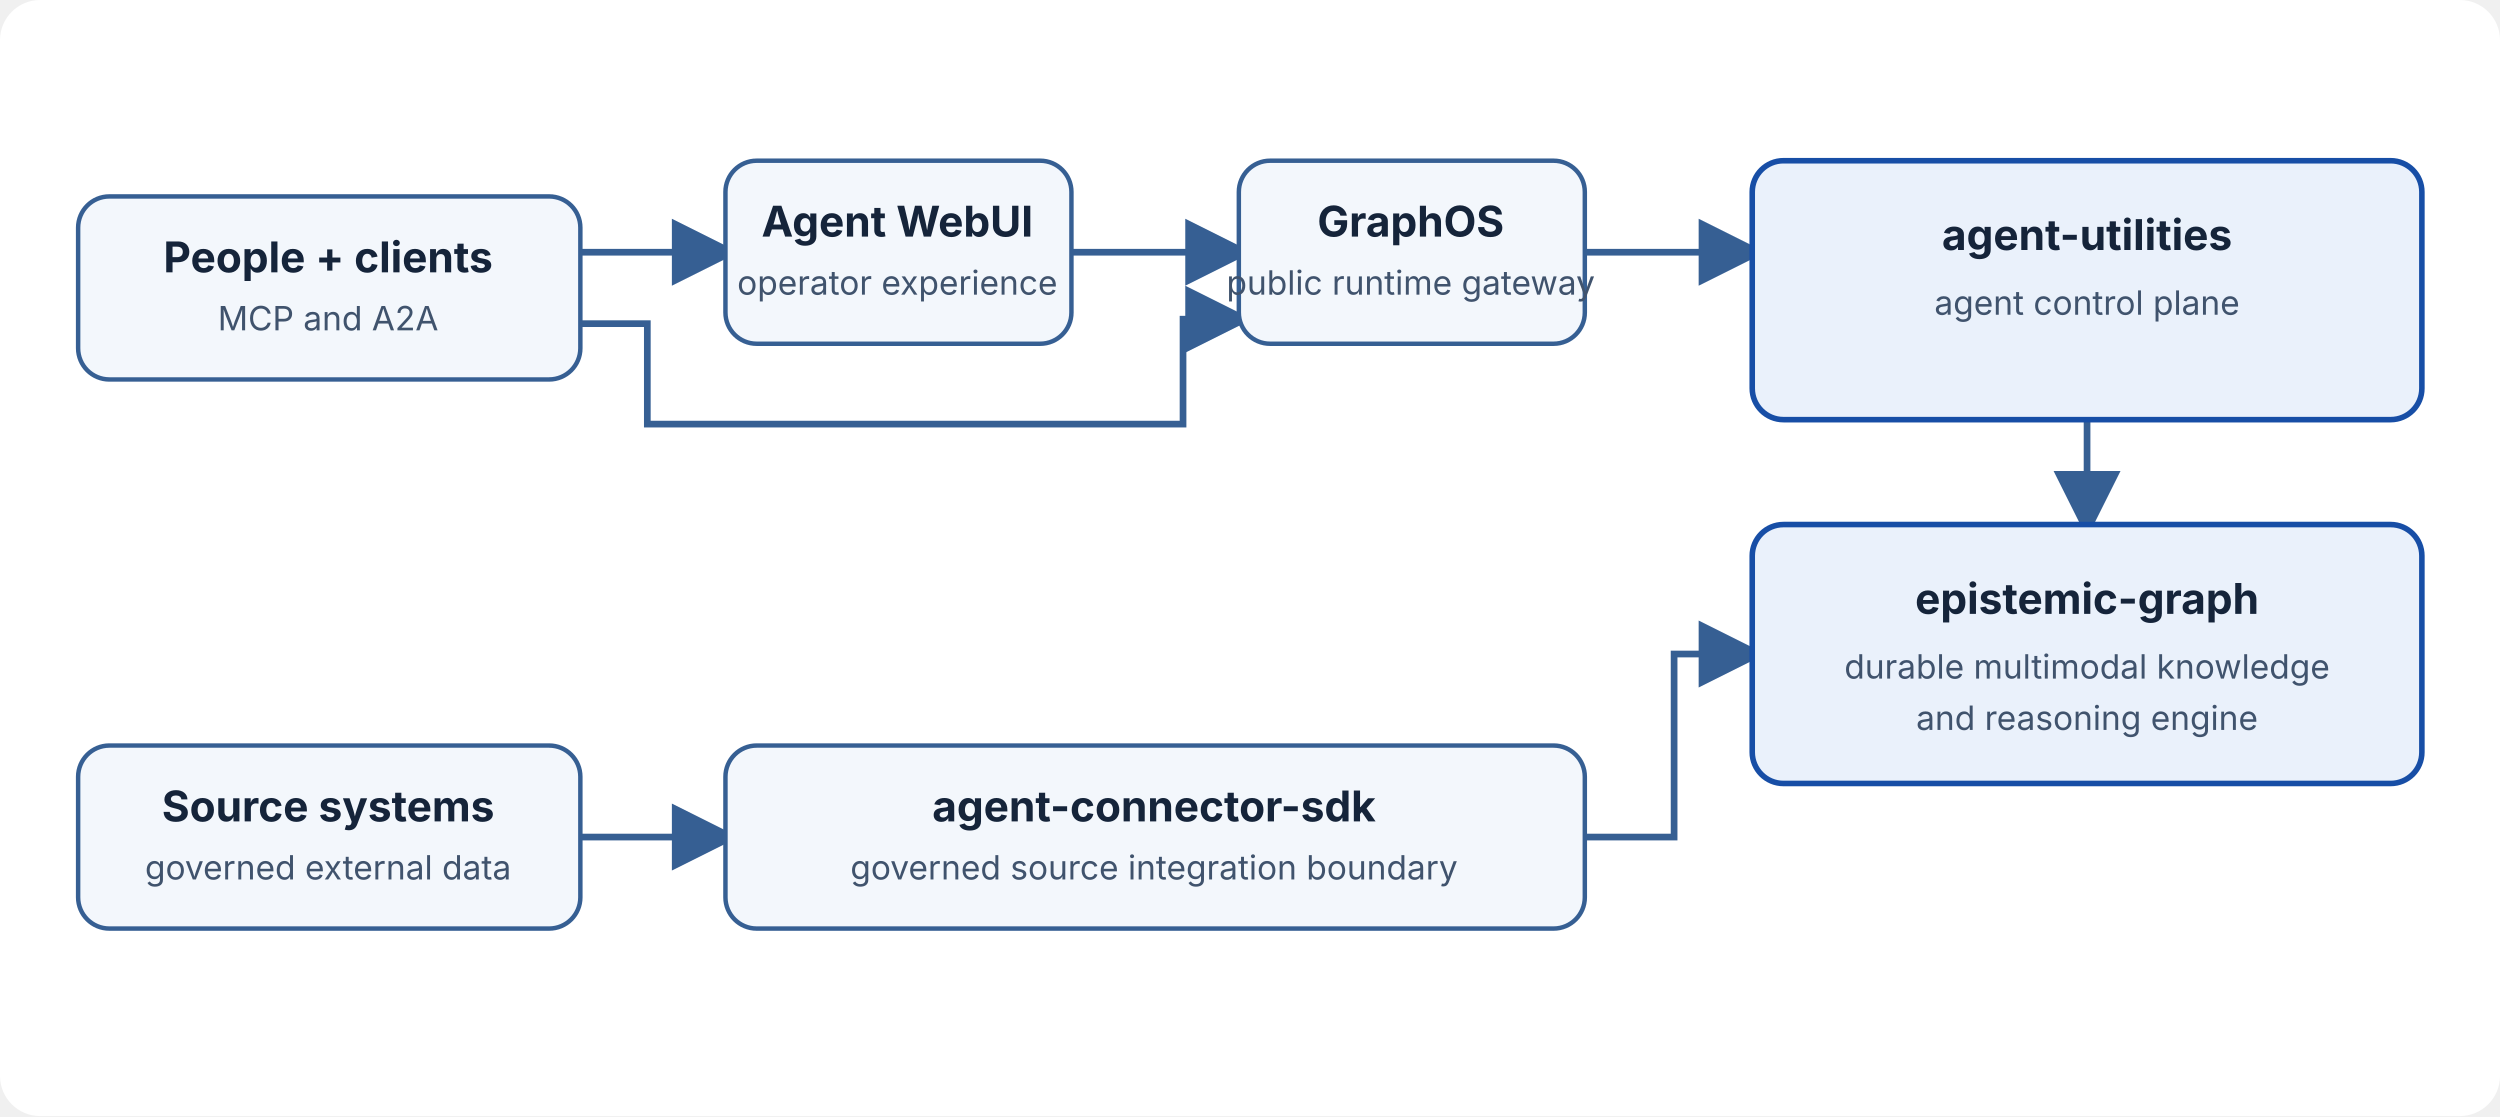
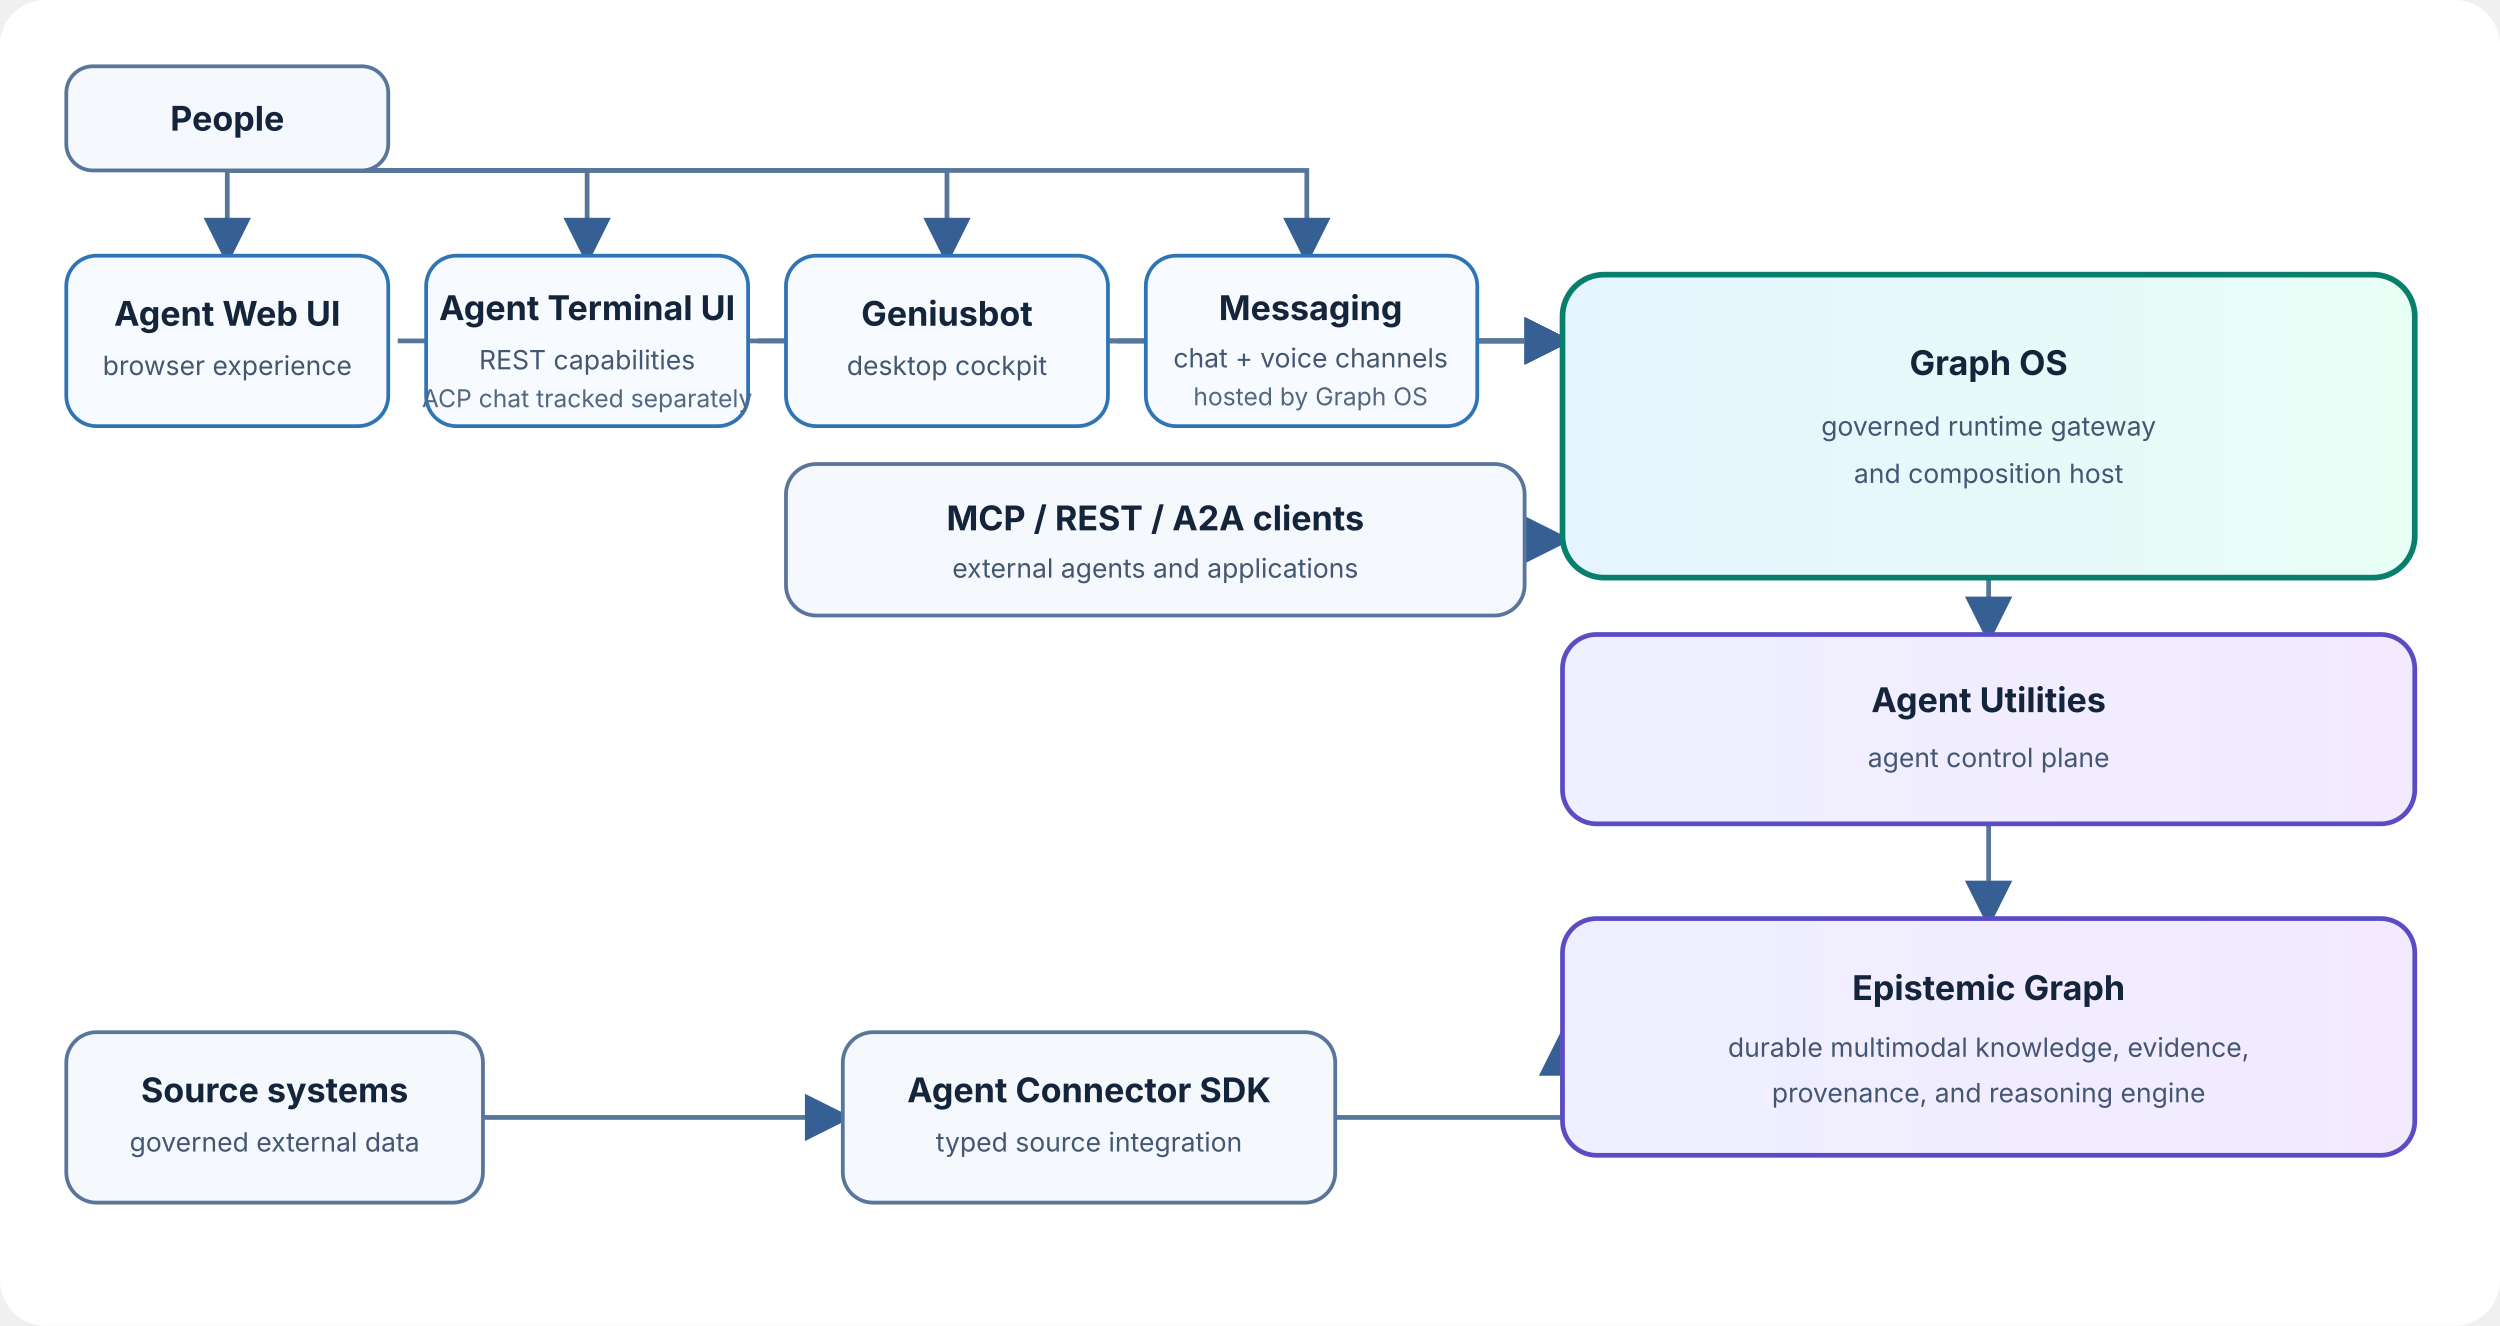
- <svg xmlns="http://www.w3.org/2000/svg" viewBox="0 0 1120 500" role="img" aria-labelledby="diagram-title diagram-description">
+ <svg xmlns="http://www.w3.org/2000/svg" viewBox="0 0 1320 700" role="img" aria-labelledby="diagram-title diagram-description">
  <defs>
+     <linearGradient id="gateway" x1="0" x2="1">
+       <stop stop-color="#e5f4ff" />
+       <stop offset="1" stop-color="#e7fff5" />
+     </linearGradient>
+     <linearGradient id="core" x1="0" x2="1">
+       <stop stop-color="#eef0ff" />
+       <stop offset="1" stop-color="#f3eaff" />
+     </linearGradient>
    <marker id="arrow" markerWidth="10" markerHeight="10" refX="8" refY="5" orient="auto" markerUnits="strokeWidth">
      <path d="M0 0 10 5 0 10z" fill="#365f93" />
    </marker>
    <style>
-       .box{fill:#f3f7fc;stroke:#365f93;stroke-width:2}
-       .box-accent{fill:#eaf1fb;stroke:#174ea6;stroke-width:2.5}
-       .label{font:700 19px system-ui,-apple-system,Segoe UI,sans-serif;fill:#15243a;text-anchor:middle}
-       .role{font:15px system-ui,-apple-system,Segoe UI,sans-serif;fill:#40536d;text-anchor:middle}
-       .arrow{fill:none;stroke:#365f93;stroke-width:3;marker-end:url(#arrow)}
+       .bg{fill:#fff}.box{fill:#f5f8fc;stroke:#58769b;stroke-width:2}.entry{fill:#f7fbff;stroke:#2f75b5;stroke-width:2}.gateway{fill:url(#gateway);stroke:#087f6d;stroke-width:3}.core{fill:url(#core);stroke:#5b4cc4;stroke-width:2.5}.label{font:700 18px system-ui,-apple-system,Segoe UI,sans-serif;fill:#14243b;text-anchor:middle}.role{font:14px system-ui,-apple-system,Segoe UI,sans-serif;fill:#435773;text-anchor:middle}.small{font:13px system-ui,-apple-system,Segoe UI,sans-serif;fill:#526780;text-anchor:middle}.arrow{fill:none;stroke:#58769b;stroke-width:2.5;marker-end:url(#arrow)}
+       @media(prefers-color-scheme:dark){.bg{fill:#0f1725}.box,.entry{fill:#172338}.label{fill:#f3f7ff}.role,.small{fill:#c5d2e3}}
    </style>
  </defs>
-   <rect width="1120" height="500" rx="18" fill="#fff" />
+   <rect class="bg" width="1320" height="700" rx="24" />
  <g class="arrow">
-     <path d="M260 113H325" />
-     <path d="M260 145H290V190H530V143H555" />
-     <path d="M480 113H555" />
-     <path d="M710 113H785" />
-     <path d="M935 188V235" />
-     <path d="M260 375H325" />
-     <path d="M710 375H750V293H785" />
+     <path d="M120 90V135" />
+     <path d="M120 90H310V135" />
+     <path d="M120 90H500V135" />
+     <path d="M120 90H690V135" />
+     <path d="M210 180H825" />
+     <path d="M400 180H825" />
+     <path d="M590 180H825" />
+     <path d="M780 180H825" />
+     <path d="M610 285H825" />
+     <path d="M1050 305V335" />
+     <path d="M1050 435V485" />
+     <path d="M255 590H445" />
+     <path d="M705 590H825V548" />
  </g>
  <g>
-     <rect class="box" x="35" y="88" width="225" height="82" rx="14" />
-     <text class="label" x="147" y="122">People + clients</text>
-     <text class="role" x="147" y="148">MCP and A2A</text>
-     <rect class="box" x="325" y="72" width="155" height="82" rx="14" />
-     <text class="label" x="402" y="106">Agent WebUI</text>
-     <text class="role" x="402" y="132">operator experience</text>
-     <rect class="box" x="555" y="72" width="155" height="82" rx="14" />
-     <text class="label" x="632" y="106">GraphOS</text>
-     <text class="role" x="632" y="132">public runtime gateway</text>
-     <rect class="box-accent" x="785" y="72" width="300" height="116" rx="14" />
-     <text class="label" x="935" y="112">agent-utilities</text>
-     <text class="role" x="935" y="141">agent control plane</text>
-     <rect class="box-accent" x="785" y="235" width="300" height="116" rx="14" />
-     <text class="label" x="935" y="275">epistemic-graph</text>
-     <text class="role" x="935" y="304">durable multimodal knowledge</text>
-     <text class="role" x="935" y="327">and reasoning engine</text>
-     <rect class="box" x="35" y="334" width="225" height="82" rx="14" />
-     <text class="label" x="147" y="368">Source systems</text>
-     <text class="role" x="147" y="394">governed external data</text>
-     <rect class="box" x="325" y="334" width="385" height="82" rx="14" />
-     <text class="label" x="517" y="368">agent-connector-sdk</text>
-     <text class="role" x="517" y="394">governed source integration boundary</text>
+     <rect class="box" x="35" y="35" width="170" height="55" rx="14" />
+     <text class="label" x="120" y="69">People</text>
+     <rect class="entry" x="35" y="135" width="170" height="90" rx="16" />
+     <text class="label" x="120" y="172">Agent Web UI</text>
+     <text class="role" x="120" y="198">browser experience</text>
+     <rect class="entry" x="225" y="135" width="170" height="90" rx="16" />
+     <text class="label" x="310" y="169">Agent Terminal UI</text>
+     <text class="role" x="310" y="195">REST capabilities</text>
+     <text class="small" x="310" y="215">ACP chat tracked separately</text>
+     <rect class="entry" x="415" y="135" width="170" height="90" rx="16" />
+     <text class="label" x="500" y="172">Geniusbot</text>
+     <text class="role" x="500" y="198">desktop cockpit</text>
+     <rect class="entry" x="605" y="135" width="175" height="90" rx="16" />
+     <text class="label" x="692" y="169">Messaging</text>
+     <text class="role" x="692" y="194">chat + voice channels</text>
+     <text class="small" x="692" y="214">hosted by Graph OS</text>
+     <rect class="box" x="415" y="245" width="390" height="80" rx="16" />
+     <text class="label" x="610" y="280">MCP / REST / A2A clients</text>
+     <text class="role" x="610" y="305">external agents and applications</text>
+     <rect class="gateway" x="825" y="145" width="450" height="160" rx="22" />
+     <text class="label" x="1050" y="198">Graph OS</text>
+     <text class="role" x="1050" y="230">governed runtime gateway</text>
+     <text class="role" x="1050" y="255">and composition host</text>
+     <rect class="core" x="825" y="335" width="450" height="100" rx="18" />
+     <text class="label" x="1050" y="376">Agent Utilities</text>
+     <text class="role" x="1050" y="405">agent control plane</text>
+     <rect class="core" x="825" y="485" width="450" height="125" rx="18" />
+     <text class="label" x="1050" y="528">Epistemic Graph</text>
+     <text class="role" x="1050" y="558">durable multimodal knowledge, evidence,</text>
+     <text class="role" x="1050" y="582">provenance, and reasoning engine</text>
+     <rect class="box" x="35" y="545" width="220" height="90" rx="16" />
+     <text class="label" x="145" y="582">Source systems</text>
+     <text class="role" x="145" y="608">governed external data</text>
+     <rect class="box" x="445" y="545" width="260" height="90" rx="16" />
+     <text class="label" x="575" y="582">Agent Connector SDK</text>
+     <text class="role" x="575" y="608">typed source integration</text>
  </g>
</svg>
